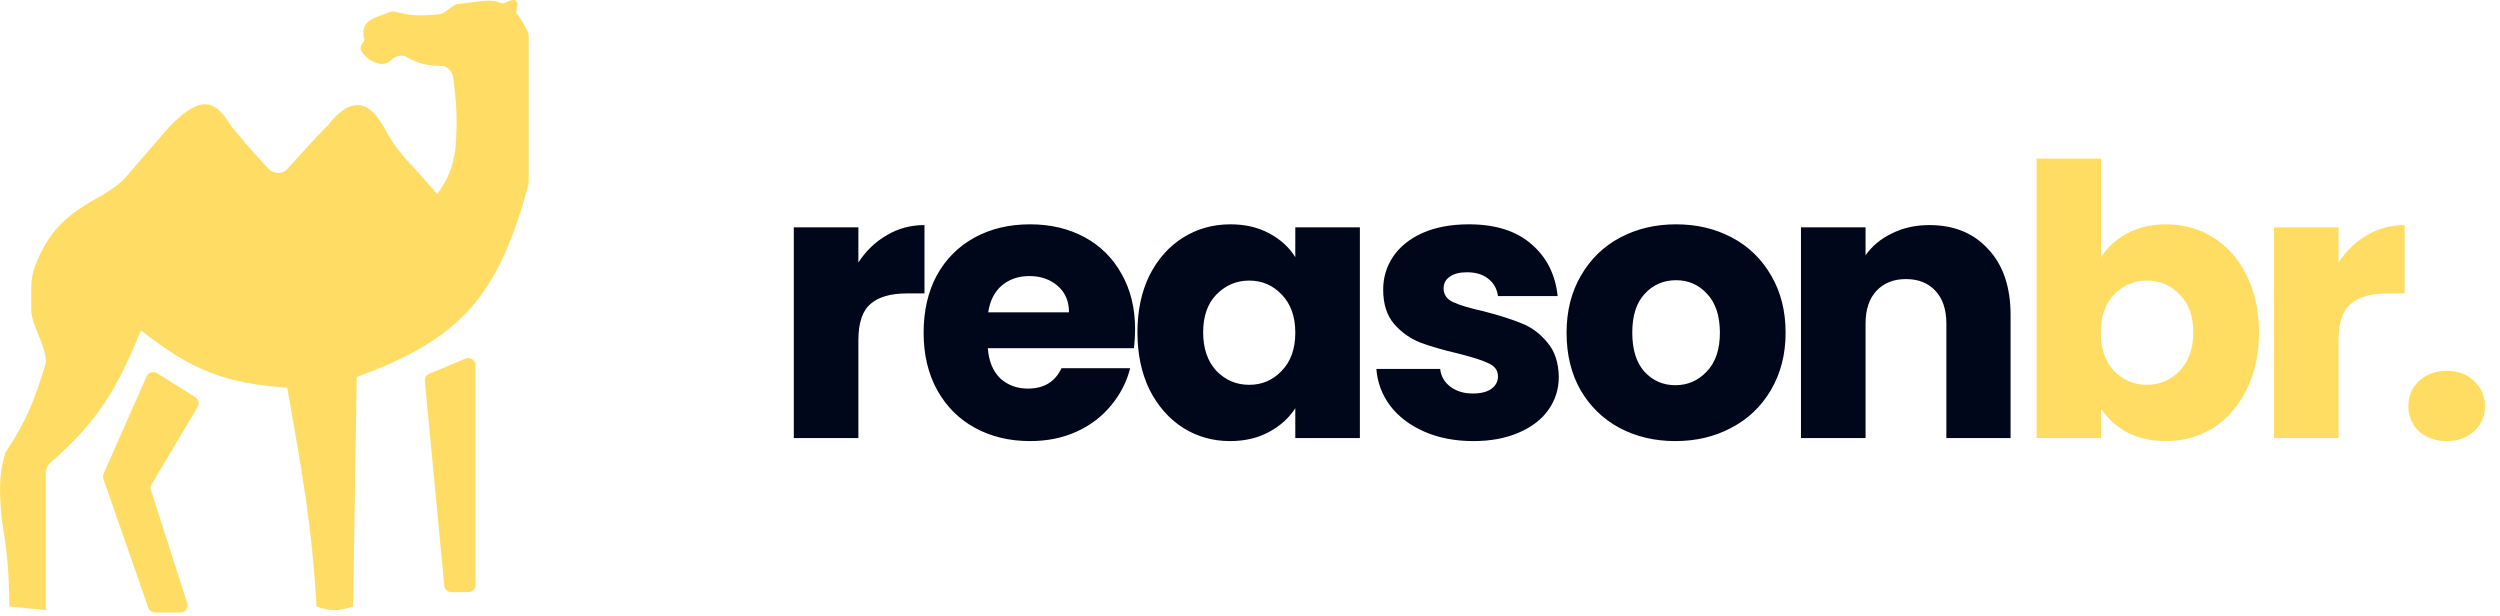
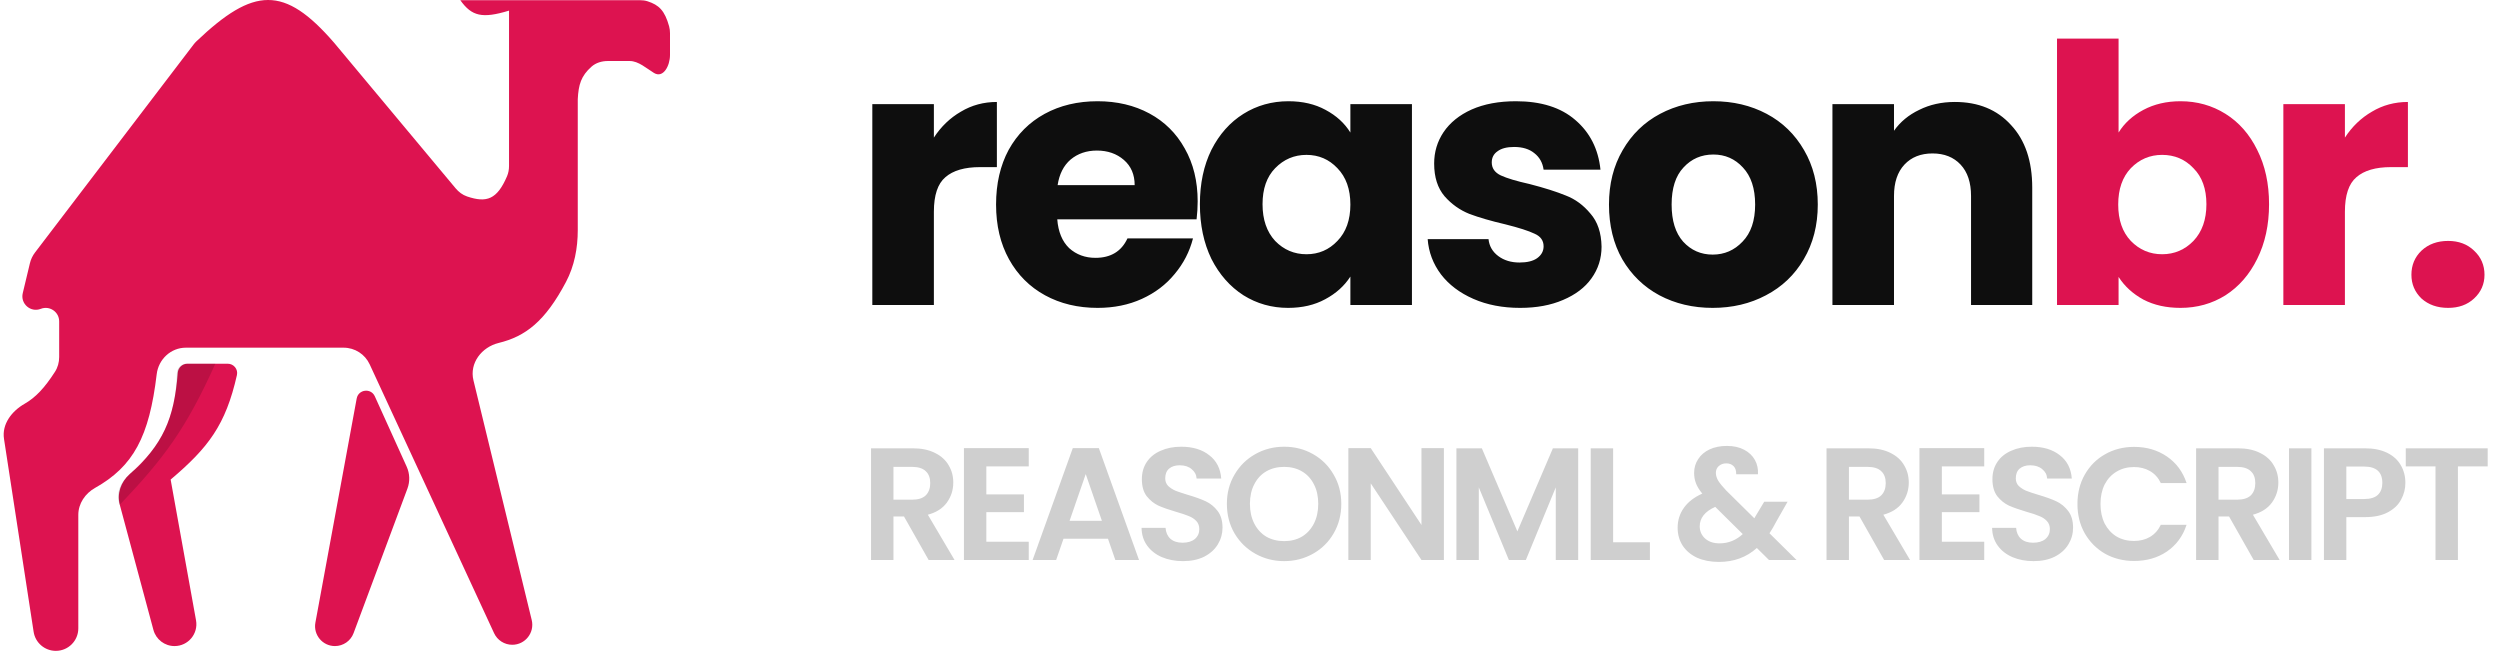
- <svg xmlns="http://www.w3.org/2000/svg" width="662" height="163" viewBox="0 0 662 163" fill="none">
-   <path d="M47.731 162.195H41.1C40.272 162.195 39.536 161.678 39.267 160.91L27.366 126.809C27.209 126.362 27.229 125.873 27.421 125.439L38.809 99.68C39.284 98.605 40.629 98.204 41.634 98.838L51.717 105.191C52.589 105.741 52.865 106.867 52.342 107.745L40.147 128.237C39.872 128.699 39.809 129.253 39.972 129.763L49.58 159.726C49.972 160.95 49.04 162.195 47.731 162.195Z" fill="#FFDD65" />
-   <path d="M12.135 125.302V161.553L2.448 160.603C2.415 151.873 1.97 146.883 0.511 137.816C-0.339 129.233 -0.202 125.187 1.479 119.775C6.747 111.758 9.059 106.538 12.135 96.038C12.135 91.859 9.497 88.039 8.519 83.976C8.349 83.269 8.26 82.537 8.26 81.796V76.512C8.26 74.352 8.587 72.193 9.383 70.179C12.549 62.159 16.547 57.487 25.66 52.482C28.216 51.079 30.676 49.483 32.792 47.498C35.328 44.667 37.32 42.154 39.571 39.662C43.279 35.556 46.599 30.665 51.579 28.255C52.547 27.786 53.566 27.54 54.627 27.637C57.985 27.945 59.548 31.004 61.457 33.729C64.693 37.508 67.124 40.6 71.224 44.765C72.52 46.14 74.732 46.151 76.043 44.791L76.067 44.765C80.385 40.1 82.979 36.94 86.749 33.276C88.684 30.858 91.175 28.052 94.303 27.844C97.992 27.598 100.151 31.178 102.04 34.311V34.311C103.732 37.568 105.836 40.401 108.353 43.072C110.742 45.607 112.473 47.586 115.783 51.412C118.655 47.253 119.869 44.653 120.626 39.068C121.188 31.622 120.873 27.201 119.983 20.543C119.804 19.201 118.902 18.064 117.638 17.561C117.443 17.484 117.232 17.459 117.023 17.461C113.073 17.49 110.468 16.738 107.469 14.988C107.281 14.878 107.078 14.792 106.862 14.764C105.681 14.611 104.481 15.016 103.63 15.85C102.751 16.712 101.481 17.162 100.285 16.828C98.43 16.309 97.001 15.52 95.763 13.653C95.346 13.024 95.418 12.205 95.857 11.592L96.5 10.694C95.519 6.77 96.945 5.252 101.829 3.763C102.016 3.706 102.194 3.62 102.365 3.526C102.952 3.206 103.62 3.052 104.294 3.069C104.413 3.072 104.533 3.093 104.649 3.122C108.733 4.147 111.091 4.258 115.136 3.854C115.25 3.842 115.366 3.841 115.481 3.844C116.353 3.867 117.209 3.601 117.909 3.086L119.772 1.717C120.331 1.306 120.994 1.048 121.69 0.985C125.185 0.666 128.003 -0.064 131.127 0.289C135.897 1.75 137.493 3.857 139.65 8.199C139.888 8.679 140 9.212 140 9.746V48.078C140 48.4 139.956 48.728 139.873 49.04C131.793 79.216 121.361 89.915 94.472 99.836L93.504 160.603C89.721 161.829 87.599 161.934 83.817 160.603C82.508 138.1 79.991 125.364 76.067 102.684C59.025 101.437 50.622 97.908 37.32 87.493C30.776 103.453 25.779 111.662 13.46 122.429C12.623 123.16 12.135 124.204 12.135 125.302Z" fill="#FFDD65" />
-   <path d="M123.227 94.966L113.663 98.983C112.89 99.308 112.419 100.084 112.497 100.905L117.641 155.081C117.734 156.057 118.57 156.804 119.57 156.804H123.99C125.06 156.804 125.928 155.953 125.928 154.905V96.711C125.928 95.348 124.506 94.428 123.227 94.966Z" fill="#FFDD65" />
-   <path d="M135 0.195L132.5 1.195L136.5 4.695L137 1.195C137 0.195 136.279 -0.302 135 0.195Z" fill="#FFDD65" />
-   <path d="M227.3 69.5C229.3 66.433 231.8 64.033 234.8 62.3C237.8 60.5 241.133 59.6 244.8 59.6V77.7H240.1C235.833 77.7 232.633 78.633 230.5 80.5C228.367 82.3 227.3 85.5 227.3 90.1V116H210.2V60.2H227.3V69.5ZM300.573 87.2C300.573 88.8 300.473 90.467 300.273 92.2H261.573C261.84 95.667 262.94 98.333 264.873 100.2C266.873 102 269.307 102.9 272.173 102.9C276.44 102.9 279.407 101.1 281.073 97.5H299.273C298.34 101.167 296.64 104.467 294.173 107.4C291.773 110.333 288.74 112.633 285.073 114.3C281.407 115.967 277.307 116.8 272.773 116.8C267.307 116.8 262.44 115.633 258.173 113.3C253.907 110.967 250.573 107.633 248.173 103.3C245.773 98.967 244.573 93.9 244.573 88.1C244.573 82.3 245.74 77.233 248.073 72.9C250.473 68.567 253.807 65.233 258.073 62.9C262.34 60.567 267.24 59.4 272.773 59.4C278.173 59.4 282.973 60.533 287.173 62.8C291.373 65.067 294.64 68.3 296.973 72.5C299.373 76.7 300.573 81.6 300.573 87.2ZM283.073 82.7C283.073 79.767 282.073 77.433 280.073 75.7C278.073 73.967 275.573 73.1 272.573 73.1C269.707 73.1 267.273 73.933 265.273 75.6C263.34 77.267 262.14 79.633 261.673 82.7H283.073ZM301.195 88C301.195 82.267 302.261 77.233 304.395 72.9C306.595 68.567 309.561 65.233 313.295 62.9C317.028 60.567 321.195 59.4 325.795 59.4C329.728 59.4 333.161 60.2 336.095 61.8C339.095 63.4 341.395 65.5 342.995 68.1V60.2H360.095V116H342.995V108.1C341.328 110.7 338.995 112.8 335.995 114.4C333.061 116 329.628 116.8 325.695 116.8C321.161 116.8 317.028 115.633 313.295 113.3C309.561 110.9 306.595 107.533 304.395 103.2C302.261 98.8 301.195 93.733 301.195 88ZM342.995 88.1C342.995 83.833 341.795 80.467 339.395 78C337.061 75.533 334.195 74.3 330.795 74.3C327.395 74.3 324.495 75.533 322.095 78C319.761 80.4 318.595 83.733 318.595 88C318.595 92.267 319.761 95.667 322.095 98.2C324.495 100.667 327.395 101.9 330.795 101.9C334.195 101.9 337.061 100.667 339.395 98.2C341.795 95.733 342.995 92.367 342.995 88.1ZM390.166 116.8C385.299 116.8 380.966 115.967 377.166 114.3C373.366 112.633 370.366 110.367 368.166 107.5C365.966 104.567 364.732 101.3 364.466 97.7H381.366C381.566 99.633 382.466 101.2 384.066 102.4C385.666 103.6 387.632 104.2 389.966 104.2C392.099 104.2 393.732 103.8 394.866 103C396.066 102.133 396.666 101.033 396.666 99.7C396.666 98.1 395.832 96.933 394.166 96.2C392.499 95.4 389.799 94.533 386.066 93.6C382.066 92.667 378.732 91.7 376.066 90.7C373.399 89.633 371.099 88 369.166 85.8C367.232 83.533 366.266 80.5 366.266 76.7C366.266 73.5 367.132 70.6 368.866 68C370.666 65.333 373.266 63.233 376.666 61.7C380.132 60.167 384.232 59.4 388.966 59.4C395.966 59.4 401.466 61.133 405.466 64.6C409.532 68.067 411.866 72.667 412.466 78.4H396.666C396.399 76.467 395.532 74.933 394.066 73.8C392.666 72.667 390.799 72.1 388.466 72.1C386.466 72.1 384.932 72.5 383.866 73.3C382.799 74.033 382.266 75.067 382.266 76.4C382.266 78 383.099 79.2 384.766 80C386.499 80.8 389.166 81.6 392.766 82.4C396.899 83.467 400.266 84.533 402.866 85.6C405.466 86.6 407.732 88.267 409.666 90.6C411.666 92.867 412.699 95.933 412.766 99.8C412.766 103.067 411.832 106 409.966 108.6C408.166 111.133 405.532 113.133 402.066 114.6C398.666 116.067 394.699 116.8 390.166 116.8ZM443.627 116.8C438.161 116.8 433.227 115.633 428.827 113.3C424.494 110.967 421.061 107.633 418.527 103.3C416.061 98.967 414.827 93.9 414.827 88.1C414.827 82.367 416.094 77.333 418.627 73C421.161 68.6 424.627 65.233 429.027 62.9C433.427 60.567 438.361 59.4 443.827 59.4C449.294 59.4 454.227 60.567 458.627 62.9C463.027 65.233 466.494 68.6 469.027 73C471.561 77.333 472.827 82.367 472.827 88.1C472.827 93.833 471.527 98.9 468.927 103.3C466.394 107.633 462.894 110.967 458.427 113.3C454.027 115.633 449.094 116.8 443.627 116.8ZM443.627 102C446.894 102 449.661 100.8 451.927 98.4C454.261 96 455.427 92.567 455.427 88.1C455.427 83.633 454.294 80.2 452.027 77.8C449.827 75.4 447.094 74.2 443.827 74.2C440.494 74.2 437.727 75.4 435.527 77.8C433.327 80.133 432.227 83.567 432.227 88.1C432.227 92.567 433.294 96 435.427 98.4C437.627 100.8 440.361 102 443.627 102ZM510.899 59.6C517.433 59.6 522.633 61.733 526.499 66C530.433 70.2 532.399 76 532.399 83.4V116H515.399V85.7C515.399 81.967 514.433 79.067 512.499 77C510.566 74.933 507.966 73.9 504.699 73.9C501.433 73.9 498.833 74.933 496.899 77C494.966 79.067 493.999 81.967 493.999 85.7V116H476.899V60.2H493.999V67.6C495.733 65.133 498.066 63.2 500.999 61.8C503.933 60.333 507.233 59.6 510.899 59.6Z" fill="#01071A" />
-   <path d="M556.382 68.1C557.982 65.5 560.282 63.4 563.282 61.8C566.282 60.2 569.715 59.4 573.582 59.4C578.182 59.4 582.349 60.567 586.082 62.9C589.815 65.233 592.749 68.567 594.882 72.9C597.082 77.233 598.182 82.267 598.182 88C598.182 93.733 597.082 98.8 594.882 103.2C592.749 107.533 589.815 110.9 586.082 113.3C582.349 115.633 578.182 116.8 573.582 116.8C569.649 116.8 566.215 116.033 563.282 114.5C560.349 112.9 558.049 110.8 556.382 108.2V116H539.282V42H556.382V68.1ZM580.782 88C580.782 83.733 579.582 80.4 577.182 78C574.849 75.533 571.949 74.3 568.482 74.3C565.082 74.3 562.182 75.533 559.782 78C557.449 80.467 556.282 83.833 556.282 88.1C556.282 92.367 557.449 95.733 559.782 98.2C562.182 100.667 565.082 101.9 568.482 101.9C571.882 101.9 574.782 100.667 577.182 98.2C579.582 95.667 580.782 92.267 580.782 88ZM619.253 69.5C621.253 66.433 623.753 64.033 626.753 62.3C629.753 60.5 633.086 59.6 636.753 59.6V77.7H632.053C627.786 77.7 624.586 78.633 622.453 80.5C620.32 82.3 619.253 85.5 619.253 90.1V116H602.153V60.2H619.253V69.5ZM647.927 116.8C644.927 116.8 642.46 115.933 640.527 114.2C638.66 112.4 637.727 110.2 637.727 107.6C637.727 104.933 638.66 102.7 640.527 100.9C642.46 99.1 644.927 98.2 647.927 98.2C650.86 98.2 653.26 99.1 655.127 100.9C657.06 102.7 658.027 104.933 658.027 107.6C658.027 110.2 657.06 112.4 655.127 114.2C653.26 115.933 650.86 116.8 647.927 116.8Z" fill="#FFDC62" />
+ <svg xmlns="http://www.w3.org/2000/svg" width="500" height="131" viewBox="0 0 500 131" fill="none">
+   <g opacity="0.2">
+     <path d="M185.728 112L180.8 103.296H178.688V112H174.208V89.664H182.592C184.32 89.664 185.792 89.973 187.008 90.592C188.224 91.189 189.131 92.011 189.728 93.056C190.347 94.08 190.656 95.232 190.656 96.512C190.656 97.984 190.229 99.317 189.376 100.512C188.523 101.685 187.253 102.496 185.568 102.944L190.912 112H185.728ZM178.688 99.936H182.432C183.648 99.936 184.555 99.648 185.152 99.072C185.749 98.475 186.048 97.653 186.048 96.608C186.048 95.584 185.749 94.795 185.152 94.24C184.555 93.664 183.648 93.376 182.432 93.376H178.688V99.936ZM197.268 93.28V98.88H204.788V102.432H197.268V108.352H205.748V112H192.788V89.632H205.748V93.28H197.268ZM221.595 107.744H212.699L211.227 112H206.523L214.555 89.632H219.771L227.803 112H223.067L221.595 107.744ZM220.379 104.16L217.147 94.816L213.915 104.16H220.379ZM236.598 112.224C235.04 112.224 233.632 111.957 232.374 111.424C231.136 110.891 230.155 110.123 229.43 109.12C228.704 108.117 228.331 106.933 228.31 105.568H233.11C233.174 106.485 233.494 107.211 234.07 107.744C234.667 108.277 235.478 108.544 236.502 108.544C237.547 108.544 238.368 108.299 238.966 107.808C239.563 107.296 239.862 106.635 239.862 105.824C239.862 105.163 239.659 104.619 239.254 104.192C238.848 103.765 238.336 103.435 237.718 103.2C237.12 102.944 236.288 102.667 235.222 102.368C233.771 101.941 232.587 101.525 231.67 101.12C230.774 100.693 229.995 100.064 229.334 99.232C228.694 98.379 228.374 97.248 228.374 95.84C228.374 94.517 228.704 93.365 229.366 92.384C230.027 91.403 230.955 90.656 232.15 90.144C233.344 89.611 234.71 89.344 236.246 89.344C238.55 89.344 240.416 89.909 241.846 91.04C243.296 92.149 244.096 93.707 244.246 95.712H239.318C239.275 94.944 238.944 94.315 238.326 93.824C237.728 93.312 236.928 93.056 235.926 93.056C235.051 93.056 234.347 93.28 233.814 93.728C233.302 94.176 233.046 94.827 233.046 95.68C233.046 96.277 233.238 96.779 233.622 97.184C234.027 97.568 234.518 97.888 235.094 98.144C235.691 98.379 236.523 98.656 237.59 98.976C239.04 99.403 240.224 99.829 241.142 100.256C242.059 100.683 242.848 101.323 243.51 102.176C244.171 103.029 244.502 104.149 244.502 105.536C244.502 106.731 244.192 107.84 243.574 108.864C242.955 109.888 242.048 110.709 240.854 111.328C239.659 111.925 238.24 112.224 236.598 112.224ZM256.833 112.224C254.743 112.224 252.823 111.733 251.074 110.752C249.324 109.771 247.938 108.416 246.913 106.688C245.889 104.939 245.377 102.965 245.377 100.768C245.377 98.592 245.889 96.64 246.913 94.912C247.938 93.163 249.324 91.797 251.074 90.816C252.823 89.835 254.743 89.344 256.833 89.344C258.946 89.344 260.866 89.835 262.594 90.816C264.343 91.797 265.719 93.163 266.722 94.912C267.746 96.64 268.258 98.592 268.258 100.768C268.258 102.965 267.746 104.939 266.722 106.688C265.719 108.416 264.343 109.771 262.594 110.752C260.844 111.733 258.924 112.224 256.833 112.224ZM256.833 108.224C258.178 108.224 259.362 107.925 260.385 107.328C261.41 106.709 262.21 105.835 262.786 104.704C263.362 103.573 263.649 102.261 263.649 100.768C263.649 99.275 263.362 97.973 262.786 96.864C262.21 95.733 261.41 94.869 260.385 94.272C259.362 93.675 258.178 93.376 256.833 93.376C255.49 93.376 254.295 93.675 253.25 94.272C252.226 94.869 251.426 95.733 250.85 96.864C250.273 97.973 249.985 99.275 249.985 100.768C249.985 102.261 250.273 103.573 250.85 104.704C251.426 105.835 252.226 106.709 253.25 107.328C254.295 107.925 255.49 108.224 256.833 108.224ZM288.775 112H284.295L274.151 96.672V112H269.671V89.632H274.151L284.295 104.992V89.632H288.775V112ZM315.634 89.664V112H311.154V97.472L305.17 112H301.778L295.762 97.472V112H291.282V89.664H296.37L303.474 106.272L310.578 89.664H315.634ZM322.623 108.448H329.983V112H318.143V89.664H322.623V108.448ZM353.8 112L351.368 109.6C349.298 111.456 346.77 112.384 343.784 112.384C342.141 112.384 340.69 112.107 339.432 111.552C338.194 110.976 337.234 110.176 336.552 109.152C335.869 108.107 335.528 106.901 335.528 105.536C335.528 104.064 335.944 102.741 336.776 101.568C337.608 100.395 338.834 99.445 340.456 98.72C339.88 98.016 339.464 97.344 339.208 96.704C338.952 96.043 338.824 95.339 338.824 94.592C338.824 93.568 339.09 92.651 339.624 91.84C340.157 91.008 340.914 90.357 341.896 89.888C342.898 89.419 344.061 89.184 345.384 89.184C346.728 89.184 347.88 89.44 348.84 89.952C349.8 90.464 350.514 91.147 350.984 92C351.453 92.853 351.656 93.803 351.592 94.848H347.24C347.261 94.144 347.09 93.611 346.728 93.248C346.365 92.864 345.874 92.672 345.256 92.672C344.658 92.672 344.157 92.853 343.752 93.216C343.368 93.557 343.176 94.005 343.176 94.56C343.176 95.093 343.336 95.627 343.656 96.16C343.976 96.672 344.498 97.312 345.224 98.08L350.856 103.648C350.898 103.605 350.93 103.563 350.952 103.52C350.973 103.477 350.994 103.435 351.016 103.392L352.84 100.352H357.512L355.272 104.288C354.845 105.12 354.386 105.909 353.896 106.656L359.304 112H353.8ZM343.912 108.672C345.661 108.672 347.208 108.053 348.552 106.816L343.048 101.376C340.978 102.293 339.944 103.595 339.944 105.28C339.944 106.24 340.306 107.051 341.032 107.712C341.757 108.352 342.717 108.672 343.912 108.672ZM376.827 112L371.899 103.296H369.787V112H365.307V89.664H373.691C375.419 89.664 376.891 89.973 378.107 90.592C379.323 91.189 380.229 92.011 380.827 93.056C381.445 94.08 381.755 95.232 381.755 96.512C381.755 97.984 381.328 99.317 380.475 100.512C379.621 101.685 378.352 102.496 376.667 102.944L382.011 112H376.827ZM369.787 99.936H373.531C374.747 99.936 375.653 99.648 376.251 99.072C376.848 98.475 377.147 97.653 377.147 96.608C377.147 95.584 376.848 94.795 376.251 94.24C375.653 93.664 374.747 93.376 373.531 93.376H369.787V99.936ZM388.367 93.28V98.88H395.887V102.432H388.367V108.352H396.847V112H383.887V89.632H396.847V93.28H388.367ZM406.71 112.224C405.153 112.224 403.745 111.957 402.486 111.424C401.249 110.891 400.267 110.123 399.542 109.12C398.817 108.117 398.443 106.933 398.422 105.568H403.222C403.286 106.485 403.606 107.211 404.182 107.744C404.779 108.277 405.59 108.544 406.614 108.544C407.659 108.544 408.481 108.299 409.078 107.808C409.675 107.296 409.974 106.635 409.974 105.824C409.974 105.163 409.771 104.619 409.366 104.192C408.961 103.765 408.449 103.435 407.83 103.2C407.233 102.944 406.401 102.667 405.334 102.368C403.883 101.941 402.699 101.525 401.782 101.12C400.886 100.693 400.107 100.064 399.446 99.232C398.806 98.379 398.486 97.248 398.486 95.84C398.486 94.517 398.817 93.365 399.478 92.384C400.139 91.403 401.067 90.656 402.262 90.144C403.457 89.611 404.822 89.344 406.358 89.344C408.662 89.344 410.529 89.909 411.958 91.04C413.409 92.149 414.209 93.707 414.358 95.712H409.43C409.387 94.944 409.057 94.315 408.438 93.824C407.841 93.312 407.041 93.056 406.038 93.056C405.163 93.056 404.459 93.28 403.926 93.728C403.414 94.176 403.158 94.827 403.158 95.68C403.158 96.277 403.35 96.779 403.734 97.184C404.139 97.568 404.63 97.888 405.206 98.144C405.803 98.379 406.635 98.656 407.702 98.976C409.153 99.403 410.337 99.829 411.254 100.256C412.171 100.683 412.961 101.323 413.622 102.176C414.283 103.029 414.614 104.149 414.614 105.536C414.614 106.731 414.305 107.84 413.686 108.864C413.067 109.888 412.161 110.709 410.966 111.328C409.771 111.925 408.353 112.224 406.71 112.224ZM415.49 100.8C415.49 98.603 415.981 96.64 416.962 94.912C417.965 93.163 419.319 91.808 421.026 90.848C422.754 89.867 424.685 89.376 426.818 89.376C429.314 89.376 431.501 90.016 433.378 91.296C435.255 92.576 436.567 94.347 437.314 96.608H432.162C431.65 95.541 430.925 94.741 429.986 94.208C429.069 93.675 428.002 93.408 426.786 93.408C425.485 93.408 424.322 93.717 423.298 94.336C422.295 94.933 421.506 95.787 420.93 96.896C420.375 98.005 420.098 99.307 420.098 100.8C420.098 102.272 420.375 103.573 420.93 104.704C421.506 105.813 422.295 106.677 423.298 107.296C424.322 107.893 425.485 108.192 426.786 108.192C428.002 108.192 429.069 107.925 429.986 107.392C430.925 106.837 431.65 106.027 432.162 104.96H437.314C436.567 107.243 435.255 109.024 433.378 110.304C431.522 111.563 429.335 112.192 426.818 112.192C424.685 112.192 422.754 111.712 421.026 110.752C419.319 109.771 417.965 108.416 416.962 106.688C415.981 104.96 415.49 102.997 415.49 100.8ZM450.741 112L445.813 103.296H443.701V112H439.221V89.664H447.605C449.333 89.664 450.805 89.973 452.021 90.592C453.237 91.189 454.143 92.011 454.741 93.056C455.359 94.08 455.669 95.232 455.669 96.512C455.669 97.984 455.242 99.317 454.389 100.512C453.535 101.685 452.266 102.496 450.581 102.944L455.925 112H450.741ZM443.701 99.936H447.445C448.661 99.936 449.567 99.648 450.165 99.072C450.762 98.475 451.061 97.653 451.061 96.608C451.061 95.584 450.762 94.795 450.165 94.24C449.567 93.664 448.661 93.376 447.445 93.376H443.701V99.936ZM462.28 89.664V112H457.8V89.664H462.28ZM481.075 96.576C481.075 97.771 480.787 98.891 480.211 99.936C479.656 100.981 478.771 101.824 477.555 102.464C476.36 103.104 474.845 103.424 473.011 103.424H469.267V112H464.787V89.664H473.011C474.739 89.664 476.211 89.963 477.427 90.56C478.643 91.157 479.549 91.979 480.147 93.024C480.765 94.069 481.075 95.253 481.075 96.576ZM472.819 99.808C474.056 99.808 474.973 99.531 475.571 98.976C476.168 98.4 476.467 97.6 476.467 96.576C476.467 94.4 475.251 93.312 472.819 93.312H469.267V99.808H472.819ZM497.536 89.664V93.28H491.584V112H487.104V93.28H481.152V89.664H497.536Z" fill="#0E0E0E" />
+   </g>
+   <path d="M186.776 27.52C188.216 25.312 190.016 23.584 192.176 22.336C194.336 21.04 196.736 20.392 199.376 20.392V33.424H195.992C192.92 33.424 190.616 34.096 189.08 35.44C187.544 36.736 186.776 39.04 186.776 42.352V61H174.464V20.824H186.776V27.52ZM239.533 40.264C239.533 41.416 239.461 42.616 239.317 43.864H211.453C211.645 46.36 212.437 48.28 213.829 49.624C215.269 50.92 217.021 51.568 219.085 51.568C222.157 51.568 224.293 50.272 225.493 47.68H238.597C237.925 50.32 236.701 52.696 234.925 54.808C233.197 56.92 231.013 58.576 228.373 59.776C225.733 60.976 222.781 61.576 219.517 61.576C215.581 61.576 212.077 60.736 209.005 59.056C205.933 57.376 203.533 54.976 201.805 51.856C200.077 48.736 199.213 45.088 199.213 40.912C199.213 36.736 200.053 33.088 201.733 29.968C203.461 26.848 205.861 24.448 208.933 22.768C212.005 21.088 215.533 20.248 219.517 20.248C223.405 20.248 226.861 21.064 229.885 22.696C232.909 24.328 235.261 26.656 236.941 29.68C238.669 32.704 239.533 36.232 239.533 40.264ZM226.933 37.024C226.933 34.912 226.213 33.232 224.773 31.984C223.333 30.736 221.533 30.112 219.373 30.112C217.309 30.112 215.557 30.712 214.117 31.912C212.725 33.112 211.861 34.816 211.525 37.024H226.933ZM239.98 40.84C239.98 36.712 240.748 33.088 242.284 29.968C243.868 26.848 246.004 24.448 248.692 22.768C251.38 21.088 254.38 20.248 257.692 20.248C260.524 20.248 262.996 20.824 265.108 21.976C267.268 23.128 268.924 24.64 270.076 26.512V20.824H282.388V61H270.076V55.312C268.876 57.184 267.196 58.696 265.036 59.848C262.924 61 260.452 61.576 257.62 61.576C254.356 61.576 251.38 60.736 248.692 59.056C246.004 57.328 243.868 54.904 242.284 51.784C240.748 48.616 239.98 44.968 239.98 40.84ZM270.076 40.912C270.076 37.84 269.212 35.416 267.484 33.64C265.804 31.864 263.74 30.976 261.292 30.976C258.844 30.976 256.756 31.864 255.028 33.64C253.348 35.368 252.508 37.768 252.508 40.84C252.508 43.912 253.348 46.36 255.028 48.184C256.756 49.96 258.844 50.848 261.292 50.848C263.74 50.848 265.804 49.96 267.484 48.184C269.212 46.408 270.076 43.984 270.076 40.912ZM304.039 61.576C300.535 61.576 297.415 60.976 294.679 59.776C291.943 58.576 289.783 56.944 288.199 54.88C286.615 52.768 285.727 50.416 285.535 47.824H297.703C297.847 49.216 298.495 50.344 299.647 51.208C300.799 52.072 302.215 52.504 303.895 52.504C305.431 52.504 306.607 52.216 307.423 51.64C308.287 51.016 308.719 50.224 308.719 49.264C308.719 48.112 308.119 47.272 306.919 46.744C305.719 46.168 303.775 45.544 301.087 44.872C298.207 44.2 295.807 43.504 293.887 42.784C291.967 42.016 290.311 40.84 288.919 39.256C287.527 37.624 286.831 35.44 286.831 32.704C286.831 30.4 287.455 28.312 288.703 26.44C289.999 24.52 291.871 23.008 294.319 21.904C296.815 20.8 299.767 20.248 303.175 20.248C308.215 20.248 312.175 21.496 315.055 23.992C317.983 26.488 319.663 29.8 320.095 33.928H308.719C308.527 32.536 307.903 31.432 306.847 30.616C305.839 29.8 304.495 29.392 302.815 29.392C301.375 29.392 300.271 29.68 299.503 30.256C298.735 30.784 298.351 31.528 298.351 32.488C298.351 33.64 298.951 34.504 300.151 35.08C301.399 35.656 303.319 36.232 305.911 36.808C308.887 37.576 311.311 38.344 313.183 39.112C315.055 39.832 316.687 41.032 318.079 42.712C319.519 44.344 320.263 46.552 320.311 49.336C320.311 51.688 319.639 53.8 318.295 55.672C316.999 57.496 315.103 58.936 312.607 59.992C310.159 61.048 307.303 61.576 304.039 61.576ZM342.532 61.576C338.596 61.576 335.044 60.736 331.876 59.056C328.756 57.376 326.284 54.976 324.46 51.856C322.684 48.736 321.796 45.088 321.796 40.912C321.796 36.784 322.708 33.16 324.532 30.04C326.356 26.872 328.852 24.448 332.02 22.768C335.188 21.088 338.74 20.248 342.676 20.248C346.612 20.248 350.164 21.088 353.332 22.768C356.5 24.448 358.996 26.872 360.82 30.04C362.644 33.16 363.556 36.784 363.556 40.912C363.556 45.04 362.62 48.688 360.748 51.856C358.924 54.976 356.404 57.376 353.188 59.056C350.02 60.736 346.468 61.576 342.532 61.576ZM342.532 50.92C344.884 50.92 346.876 50.056 348.508 48.328C350.188 46.6 351.028 44.128 351.028 40.912C351.028 37.696 350.212 35.224 348.58 33.496C346.996 31.768 345.028 30.904 342.676 30.904C340.276 30.904 338.284 31.768 336.7 33.496C335.116 35.176 334.324 37.648 334.324 40.912C334.324 44.128 335.092 46.6 336.628 48.328C338.212 50.056 340.18 50.92 342.532 50.92ZM390.967 20.392C395.671 20.392 399.415 21.928 402.199 25C405.031 28.024 406.447 32.2 406.447 37.528V61H394.207V39.184C394.207 36.496 393.511 34.408 392.119 32.92C390.727 31.432 388.855 30.688 386.503 30.688C384.151 30.688 382.279 31.432 380.887 32.92C379.495 34.408 378.799 36.496 378.799 39.184V61H366.487V20.824H378.799V26.152C380.047 24.376 381.727 22.984 383.839 21.976C385.951 20.92 388.327 20.392 390.967 20.392Z" fill="#0E0E0E" />
+   <path d="M423.715 26.512C424.867 24.64 426.523 23.128 428.683 21.976C430.843 20.824 433.315 20.248 436.099 20.248C439.411 20.248 442.411 21.088 445.099 22.768C447.787 24.448 449.899 26.848 451.435 29.968C453.019 33.088 453.811 36.712 453.811 40.84C453.811 44.968 453.019 48.616 451.435 51.784C449.899 54.904 447.787 57.328 445.099 59.056C442.411 60.736 439.411 61.576 436.099 61.576C433.267 61.576 430.795 61.024 428.683 59.92C426.571 58.768 424.915 57.256 423.715 55.384V61H411.403V7.72H423.715V26.512ZM441.283 40.84C441.283 37.768 440.419 35.368 438.691 33.64C437.011 31.864 434.923 30.976 432.427 30.976C429.979 30.976 427.891 31.864 426.163 33.64C424.483 35.416 423.643 37.84 423.643 40.912C423.643 43.984 424.483 46.408 426.163 48.184C427.891 49.96 429.979 50.848 432.427 50.848C434.875 50.848 436.963 49.96 438.691 48.184C440.419 46.36 441.283 43.912 441.283 40.84ZM468.982 27.52C470.422 25.312 472.222 23.584 474.382 22.336C476.542 21.04 478.942 20.392 481.582 20.392V33.424H478.198C475.126 33.424 472.822 34.096 471.286 35.44C469.75 36.736 468.982 39.04 468.982 42.352V61H456.67V20.824H468.982V27.52ZM489.627 61.576C487.467 61.576 485.691 60.952 484.299 59.704C482.955 58.408 482.283 56.824 482.283 54.952C482.283 53.032 482.955 51.424 484.299 50.128C485.691 48.832 487.467 48.184 489.627 48.184C491.739 48.184 493.467 48.832 494.811 50.128C496.203 51.424 496.899 53.032 496.899 54.952C496.899 56.824 496.203 58.408 494.811 59.704C493.467 60.952 491.739 61.576 489.627 61.576Z" fill="#DD1350" />
+   <path d="M0.8 87.776L6.724 126.358C7.06 128.552 8.948 130.171 11.167 130.171C13.65 130.171 15.662 128.159 15.662 125.676V102.981C15.662 100.71 17.029 98.695 19.009 97.582C26.677 93.275 29.855 87.339 31.34 74.842C31.695 71.859 34.167 69.536 37.17 69.536H68.724C70.962 69.536 72.996 70.836 73.936 72.867L98.816 126.632C99.471 128.048 100.89 128.955 102.451 128.955C105.047 128.955 106.957 126.525 106.344 124.003L94.689 76.059C93.857 72.632 96.319 69.425 99.744 68.587C105.051 67.287 108.998 64.346 113.21 56.364C114.879 53.2 115.553 49.62 115.553 46.044V19.846C115.7 16.898 116.223 15.193 118.283 13.348C119.177 12.548 120.375 12.202 121.576 12.202H125.937C127.699 12.202 129.291 13.672 130.795 14.591C132.641 15.718 134 13.168 134 11.005V6.639C134 6.179 133.948 5.719 133.826 5.276C132.944 2.094 131.789 0.998 129.517 0.259C129.032 0.101 128.521 0.04 128.01 0.04H92.06C94.351 3.255 96.447 3.759 101.805 2.125V33.201C101.805 33.906 101.682 34.609 101.404 35.256C99.412 39.895 97.329 40.618 93.408 39.289C92.513 38.985 91.743 38.404 91.137 37.679L66.826 8.553C56.841 -2.983 50.735 -2.615 39.309 8.241C39.094 8.445 38.891 8.672 38.712 8.908L7.001 50.502C6.516 51.138 6.169 51.869 5.983 52.647L4.551 58.631C4.044 60.749 6.128 62.562 8.155 61.768C9.923 61.076 11.834 62.38 11.834 64.278V71.415C11.834 72.459 11.555 73.491 10.989 74.369C8.885 77.637 7.086 79.516 4.929 80.751C2.341 82.231 0.347 84.829 0.8 87.776Z" fill="#DD1350" />
+   <path d="M30.683 125.978L23.959 100.962C23.36 98.735 24.178 96.388 25.905 94.86C32.576 88.959 34.834 83.769 35.553 74.555C35.631 73.541 36.468 72.743 37.484 72.743H45.539C46.742 72.743 47.649 73.841 47.385 75.014C45.134 85.015 41.643 89.551 34.127 95.915L39.206 124.067C39.689 126.749 37.629 129.214 34.904 129.214C32.927 129.214 31.196 127.887 30.683 125.978Z" fill="#DD1350" />
+   <path d="M63.08 124.518L71.337 79.706C71.677 77.862 74.19 77.555 74.963 79.263L81.337 93.335C81.963 94.716 82.017 96.288 81.488 97.709L70.716 126.626C70.136 128.182 68.65 129.214 66.99 129.214C64.505 129.214 62.629 126.961 63.08 124.518Z" fill="#DD1350" />
+   <path d="M27.757 93.321C33.084 87.55 35.117 82.603 35.383 74.659C35.419 73.602 36.271 72.743 37.328 72.743H43.071C37.217 85.728 32.816 91.657 23.928 100.979C22.971 98.107 24.407 95.714 27.757 93.321Z" fill="black" fill-opacity="0.15" />
</svg>
